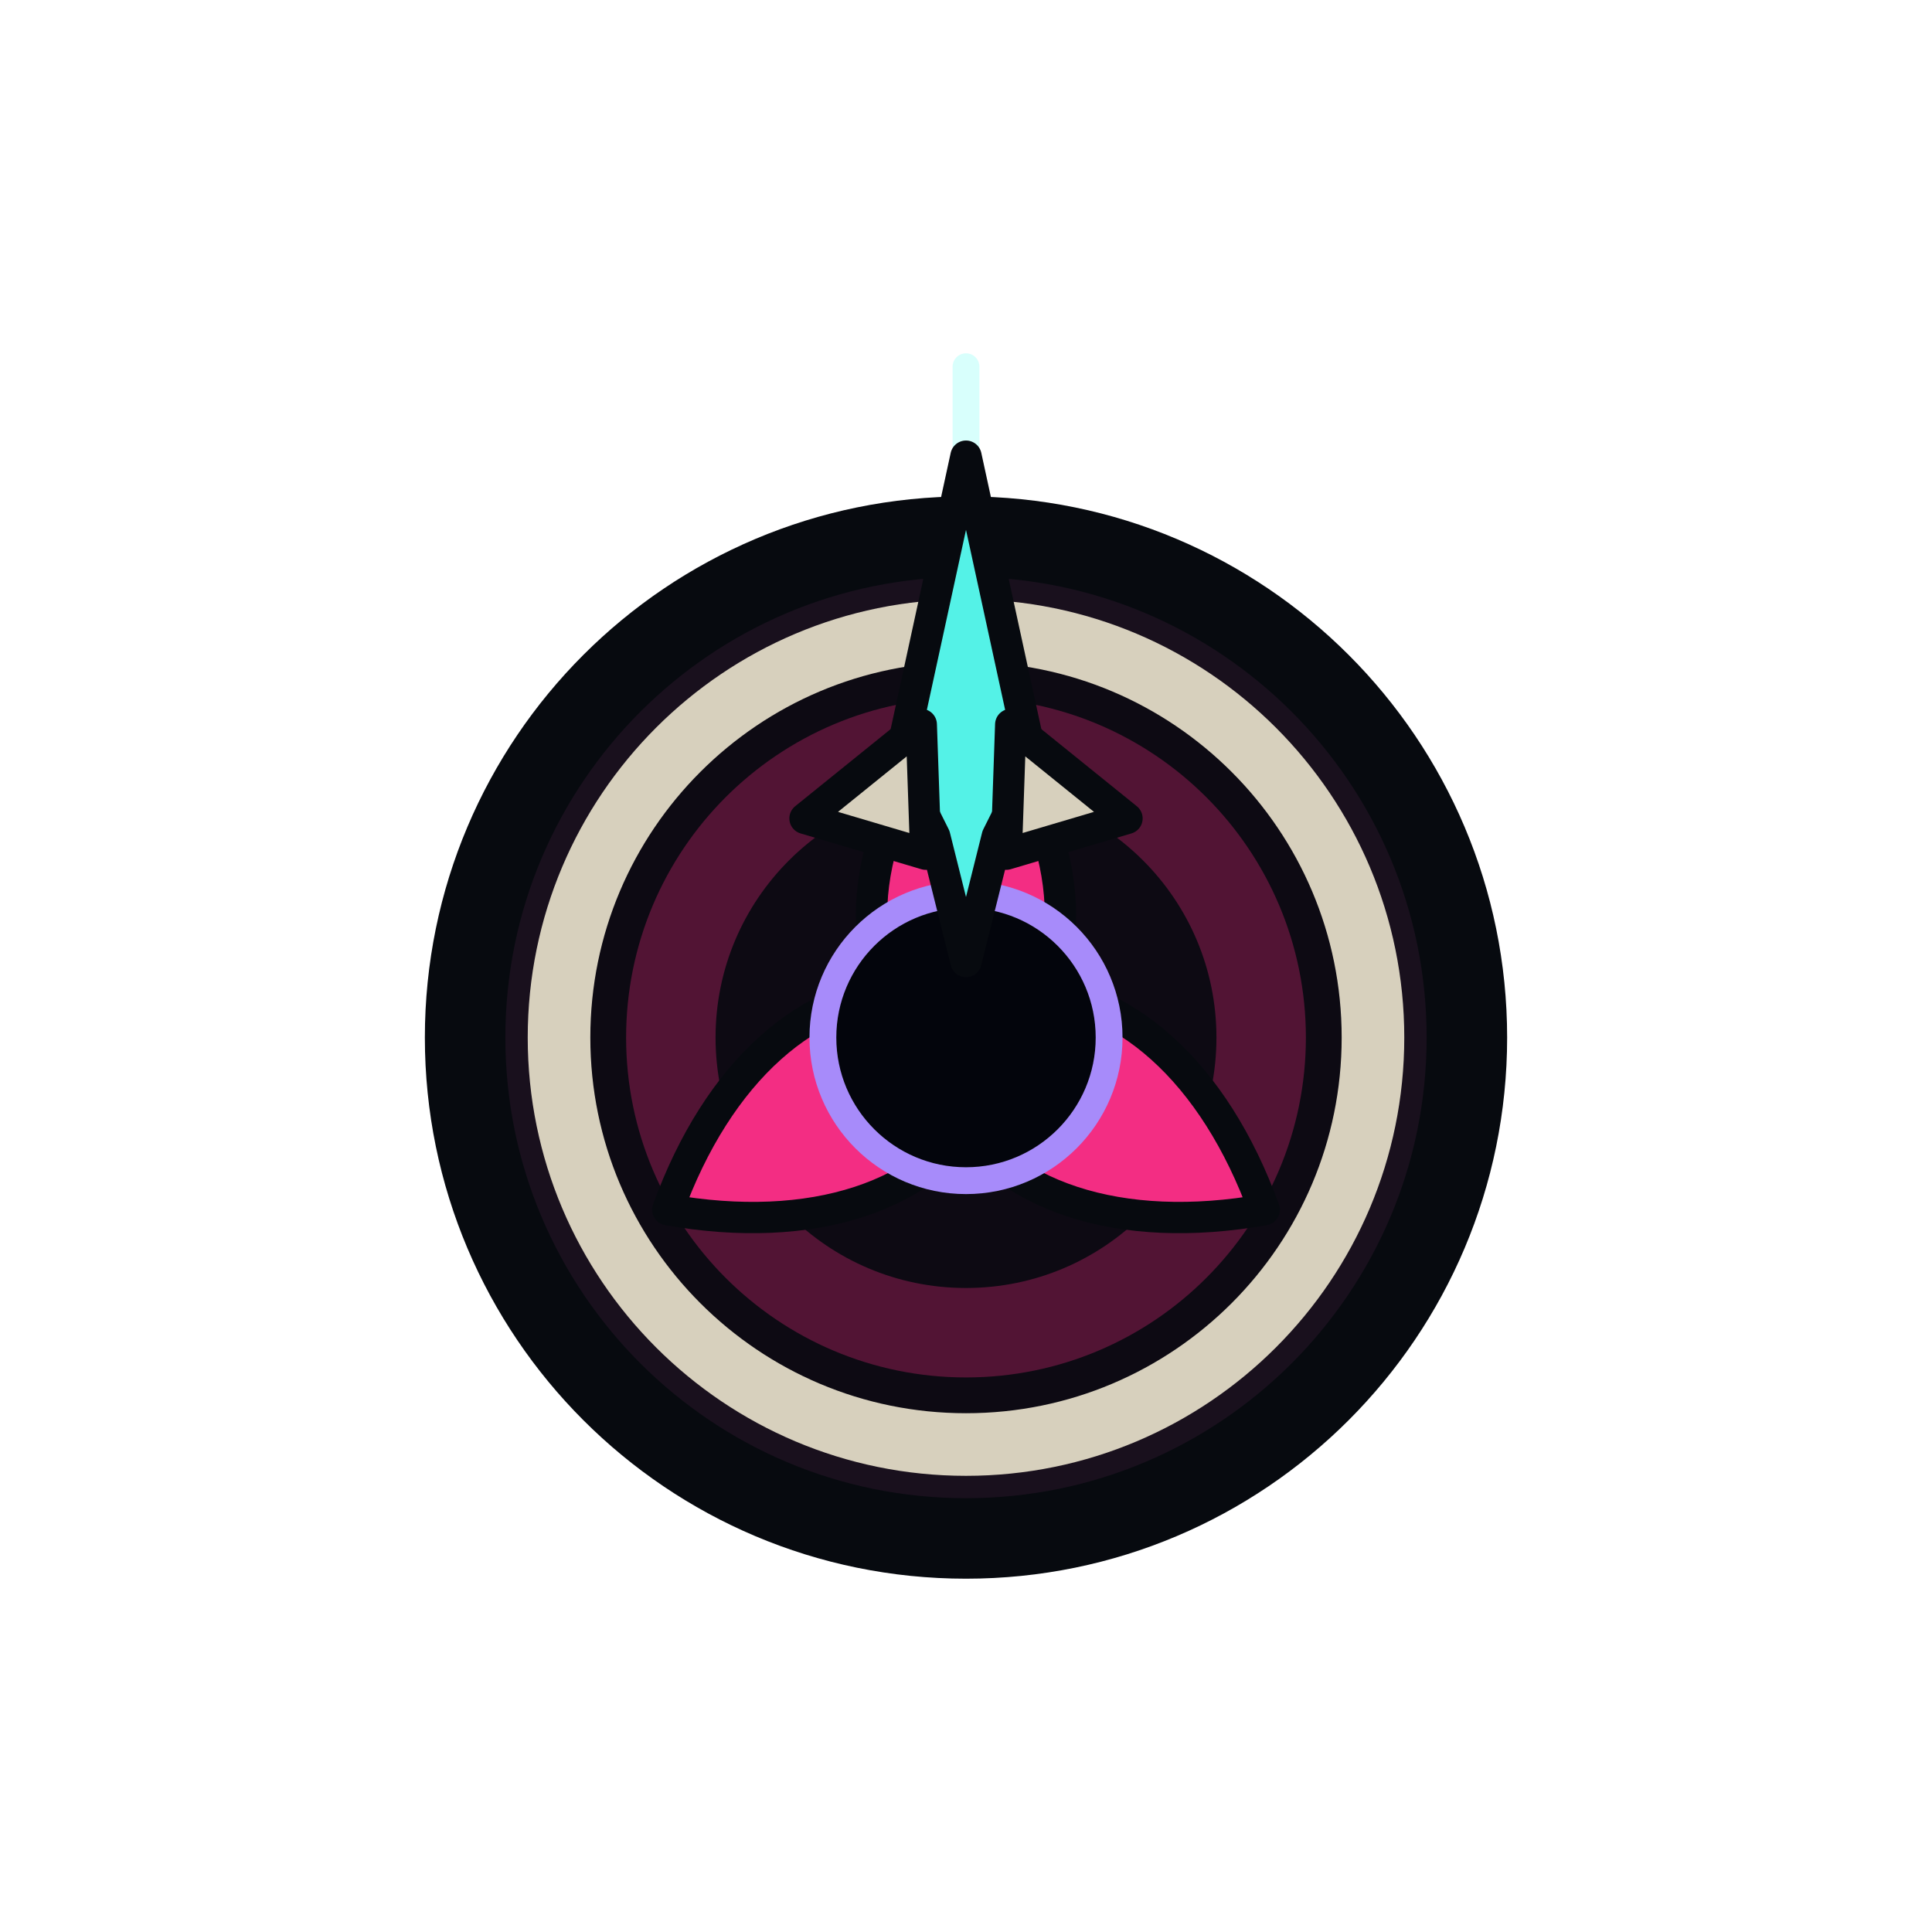
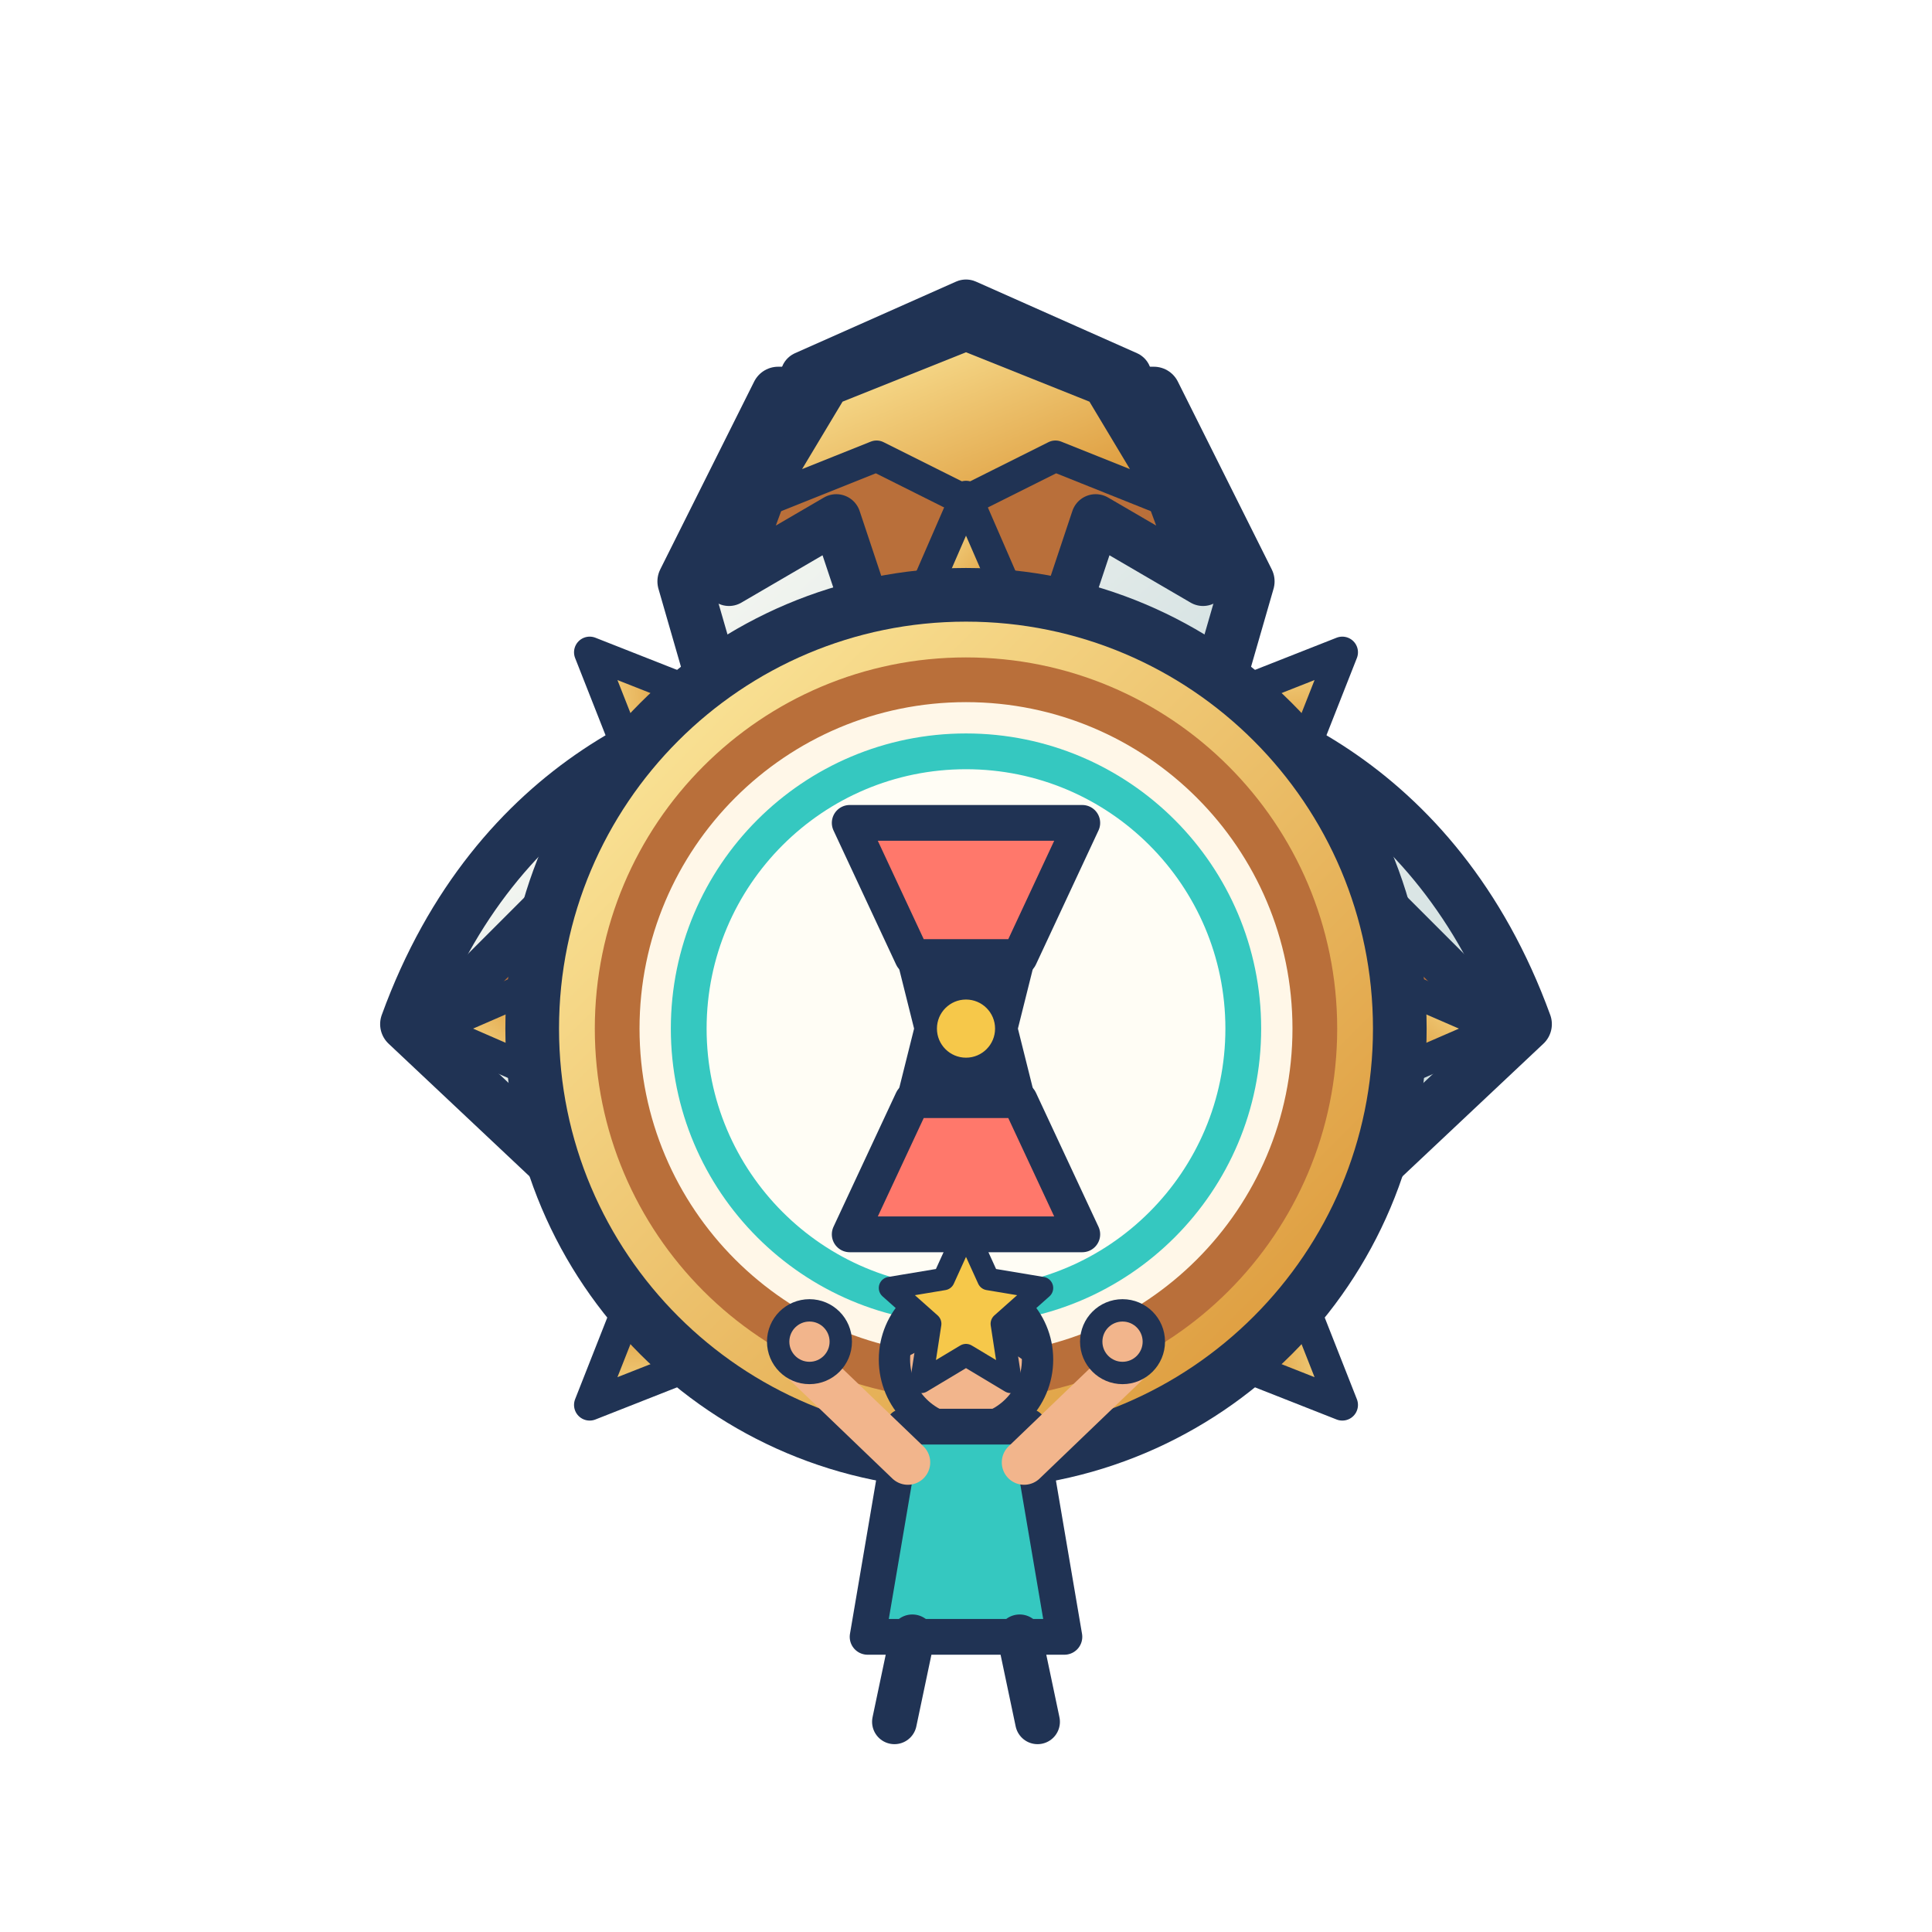
- <svg xmlns="http://www.w3.org/2000/svg" width="432" height="432" viewBox="0 0 432 432" role="img" aria-label="INFINIDIVE adaptive icon foreground">
-   <g stroke-linecap="round" stroke-linejoin="round">
-     <circle cx="216" cy="232" r="112" fill="#19101D" stroke="#070A0F" stroke-width="18" />
-     <circle cx="216" cy="232" r="91" fill="#0D0A13" stroke="#D7D0BD" stroke-width="14" />
-     <circle cx="216" cy="232" r="66" fill="none" stroke="#F32D83" stroke-opacity="0.30" stroke-width="20" />
-     <g fill="#F32D83" stroke="#070A0F" stroke-width="7">
-       <path d="M216 155 C237 180 243 207 231 228 C227 236 221 243 216 250 C211 243 205 236 201 228 C189 207 195 180 216 155 Z" />
-       <path d="M216 155 C237 180 243 207 231 228 C227 236 221 243 216 250 C211 243 205 236 201 228 C189 207 195 180 216 155 Z" transform="rotate(120 216 232)" />
-       <path d="M216 155 C237 180 243 207 231 228 C227 236 221 243 216 250 C211 243 205 236 201 228 C189 207 195 180 216 155 Z" transform="rotate(240 216 232)" />
-     </g>
-     <circle cx="216" cy="232" r="32" fill="#03050C" stroke="#A78BFA" stroke-width="6" />
-     <path d="M216 82 V151" fill="none" stroke="#C9FFFB" stroke-opacity="0.72" stroke-width="6" />
-     <g stroke="#070A0F" stroke-width="7">
-       <path d="M216 102 L231 171 L223 187 L216 215 L209 187 L201 171 Z" fill="#54F2E7" />
-       <path d="M206 162 L180 183 L207 191 Z" fill="#D7D0BD" />
-       <path d="M226 162 L252 183 L225 191 Z" fill="#D7D0BD" />
-     </g>
+ <svg xmlns="http://www.w3.org/2000/svg" xmlns:xlink="http://www.w3.org/1999/xlink" width="432" height="432" viewBox="0 0 432 432" role="img" aria-label="INFINIDIVE Aion seal adaptive icon foreground">
+   <defs>
+     <linearGradient id="marble" x1="0" y1="0" x2="1" y2="1">
+       <stop offset="0" stop-color="#FFFDF5" />
+       <stop offset="1" stop-color="#C7D9DD" />
+     </linearGradient>
+     <linearGradient id="gold" x1="0" y1="0" x2="1" y2="1">
+       <stop offset="0" stop-color="#FFF0A6" />
+       <stop offset="1" stop-color="#D9902F" />
+     </linearGradient>
+     <path id="ray" d="M216 111 L226 134 L206 134 Z" />
+   </defs>
+   <g stroke="#203354" stroke-linecap="round" stroke-linejoin="round">
+     <path d="M91 229 C111 174 155 158 180 156 L252 156 C277 158 321 174 341 229 L307 261 L125 261 Z" fill="url(#marble)" stroke-width="12" />
+     <path d="M100 225 L156 169 L142 236 Z M332 225 L276 169 L290 236 Z" fill="#B96F3A" stroke-width="10" />
+     <path d="M174 88 L258 88 L279 130 L264 182 L216 204 L168 182 L153 130 Z" fill="url(#marble)" stroke-width="12" />
+     <path d="M163 130 L180 84 L216 68 L252 84 L269 130 L245 116 L235 146 L216 136 L197 146 L187 116 Z" fill="#B96F3A" stroke-width="11" />
+     <path d="M171 112 L186 87 L216 75 L246 87 L261 112 L236 102 L216 112 L196 102 Z" fill="url(#gold)" stroke-width="7" />
+     <path d="M183 151 L202 147 M230 147 L249 151" fill="none" stroke-width="9" />
+     <path d="M193 154 L202 156 M230 156 L239 154" fill="none" stroke="#35C8C0" stroke-width="5" />
  </g>
+   <g fill="url(#gold)" stroke="#203354" stroke-width="7" stroke-linejoin="round">
+     <use href="#ray" xlink:href="#ray" />
+     <use href="#ray" xlink:href="#ray" transform="rotate(45 216 230)" />
+     <use href="#ray" xlink:href="#ray" transform="rotate(90 216 230)" />
+     <use href="#ray" xlink:href="#ray" transform="rotate(135 216 230)" />
+     <use href="#ray" xlink:href="#ray" transform="rotate(180 216 230)" />
+     <use href="#ray" xlink:href="#ray" transform="rotate(225 216 230)" />
+     <use href="#ray" xlink:href="#ray" transform="rotate(270 216 230)" />
+     <use href="#ray" xlink:href="#ray" transform="rotate(315 216 230)" />
+   </g>
+   <circle cx="216" cy="230" r="97" fill="url(#gold)" stroke="#203354" stroke-width="12" />
+   <circle cx="216" cy="230" r="78" fill="#FFF7E8" stroke="#B96F3A" stroke-width="10" />
+   <circle cx="216" cy="230" r="62" fill="#FFFDF5" stroke="#35C8C0" stroke-width="8" />
+   <g stroke="#203354" stroke-linejoin="round">
+     <path d="M190 184 H242 L228 214 H204 Z M204 246 H228 L242 276 H190 Z" fill="#FF786B" stroke-width="8" />
+     <path d="M204 214 L216 222 L228 214 L224 230 L228 246 L216 238 L204 246 L208 230 Z" fill="#35C8C0" stroke-width="7" />
+     <circle cx="216" cy="230" r="9" fill="#F6C84A" stroke-width="5" />
+   </g>
+   <g stroke="#203354" stroke-linecap="round" stroke-linejoin="round">
+     <circle cx="216" cy="304" r="16" fill="#F2B58C" stroke-width="7" />
+     <path d="M201 301 C203 283 229 282 231 302 C223 296 213 294 201 301 Z" fill="#FF786B" stroke-width="6" />
+     <path d="M202 319 H230 L238 366 H194 Z" fill="#35C8C0" stroke-width="8" />
+     <path d="M203 327 L178 303 M229 327 L254 303" fill="none" stroke="#F2B58C" stroke-width="10" />
+     <circle cx="181" cy="300" r="7" fill="#F2B58C" stroke-width="5" />
+     <circle cx="251" cy="300" r="7" fill="#F2B58C" stroke-width="5" />
+     <path d="M204 366 L200 385 M228 366 L232 385" fill="none" stroke-width="10" />
+   </g>
+   <path d="M216 275 L221 286 L233 288 L224 296 L226 309 L216 303 L206 309 L208 296 L199 288 L211 286 Z" fill="#F6C84A" stroke="#203354" stroke-width="5" stroke-linejoin="round" />
</svg>
